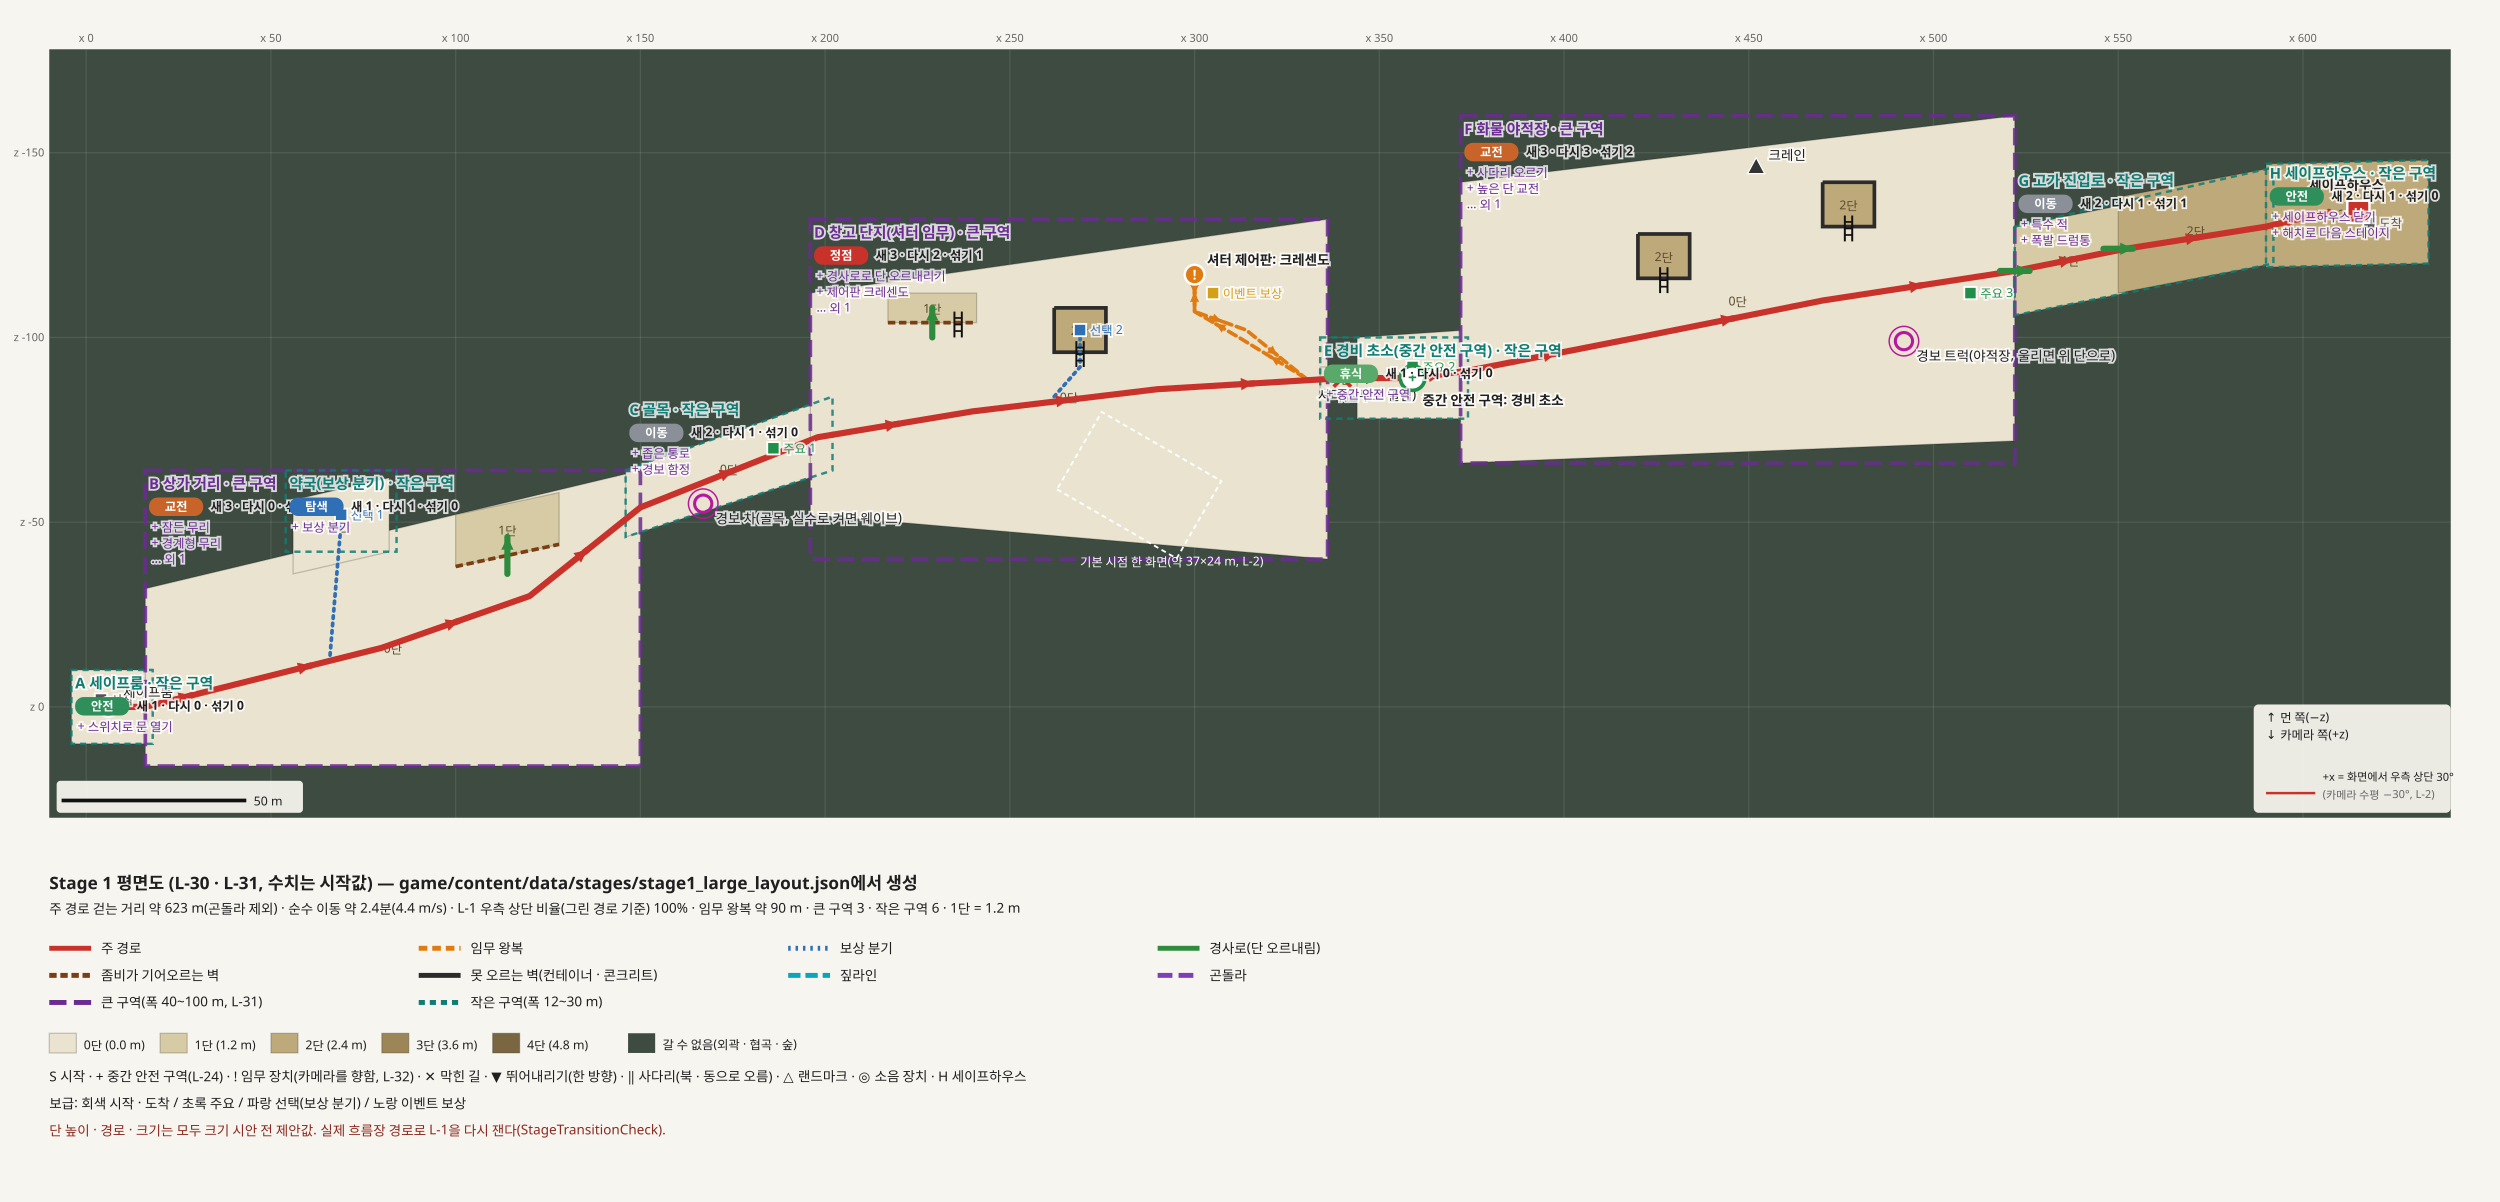
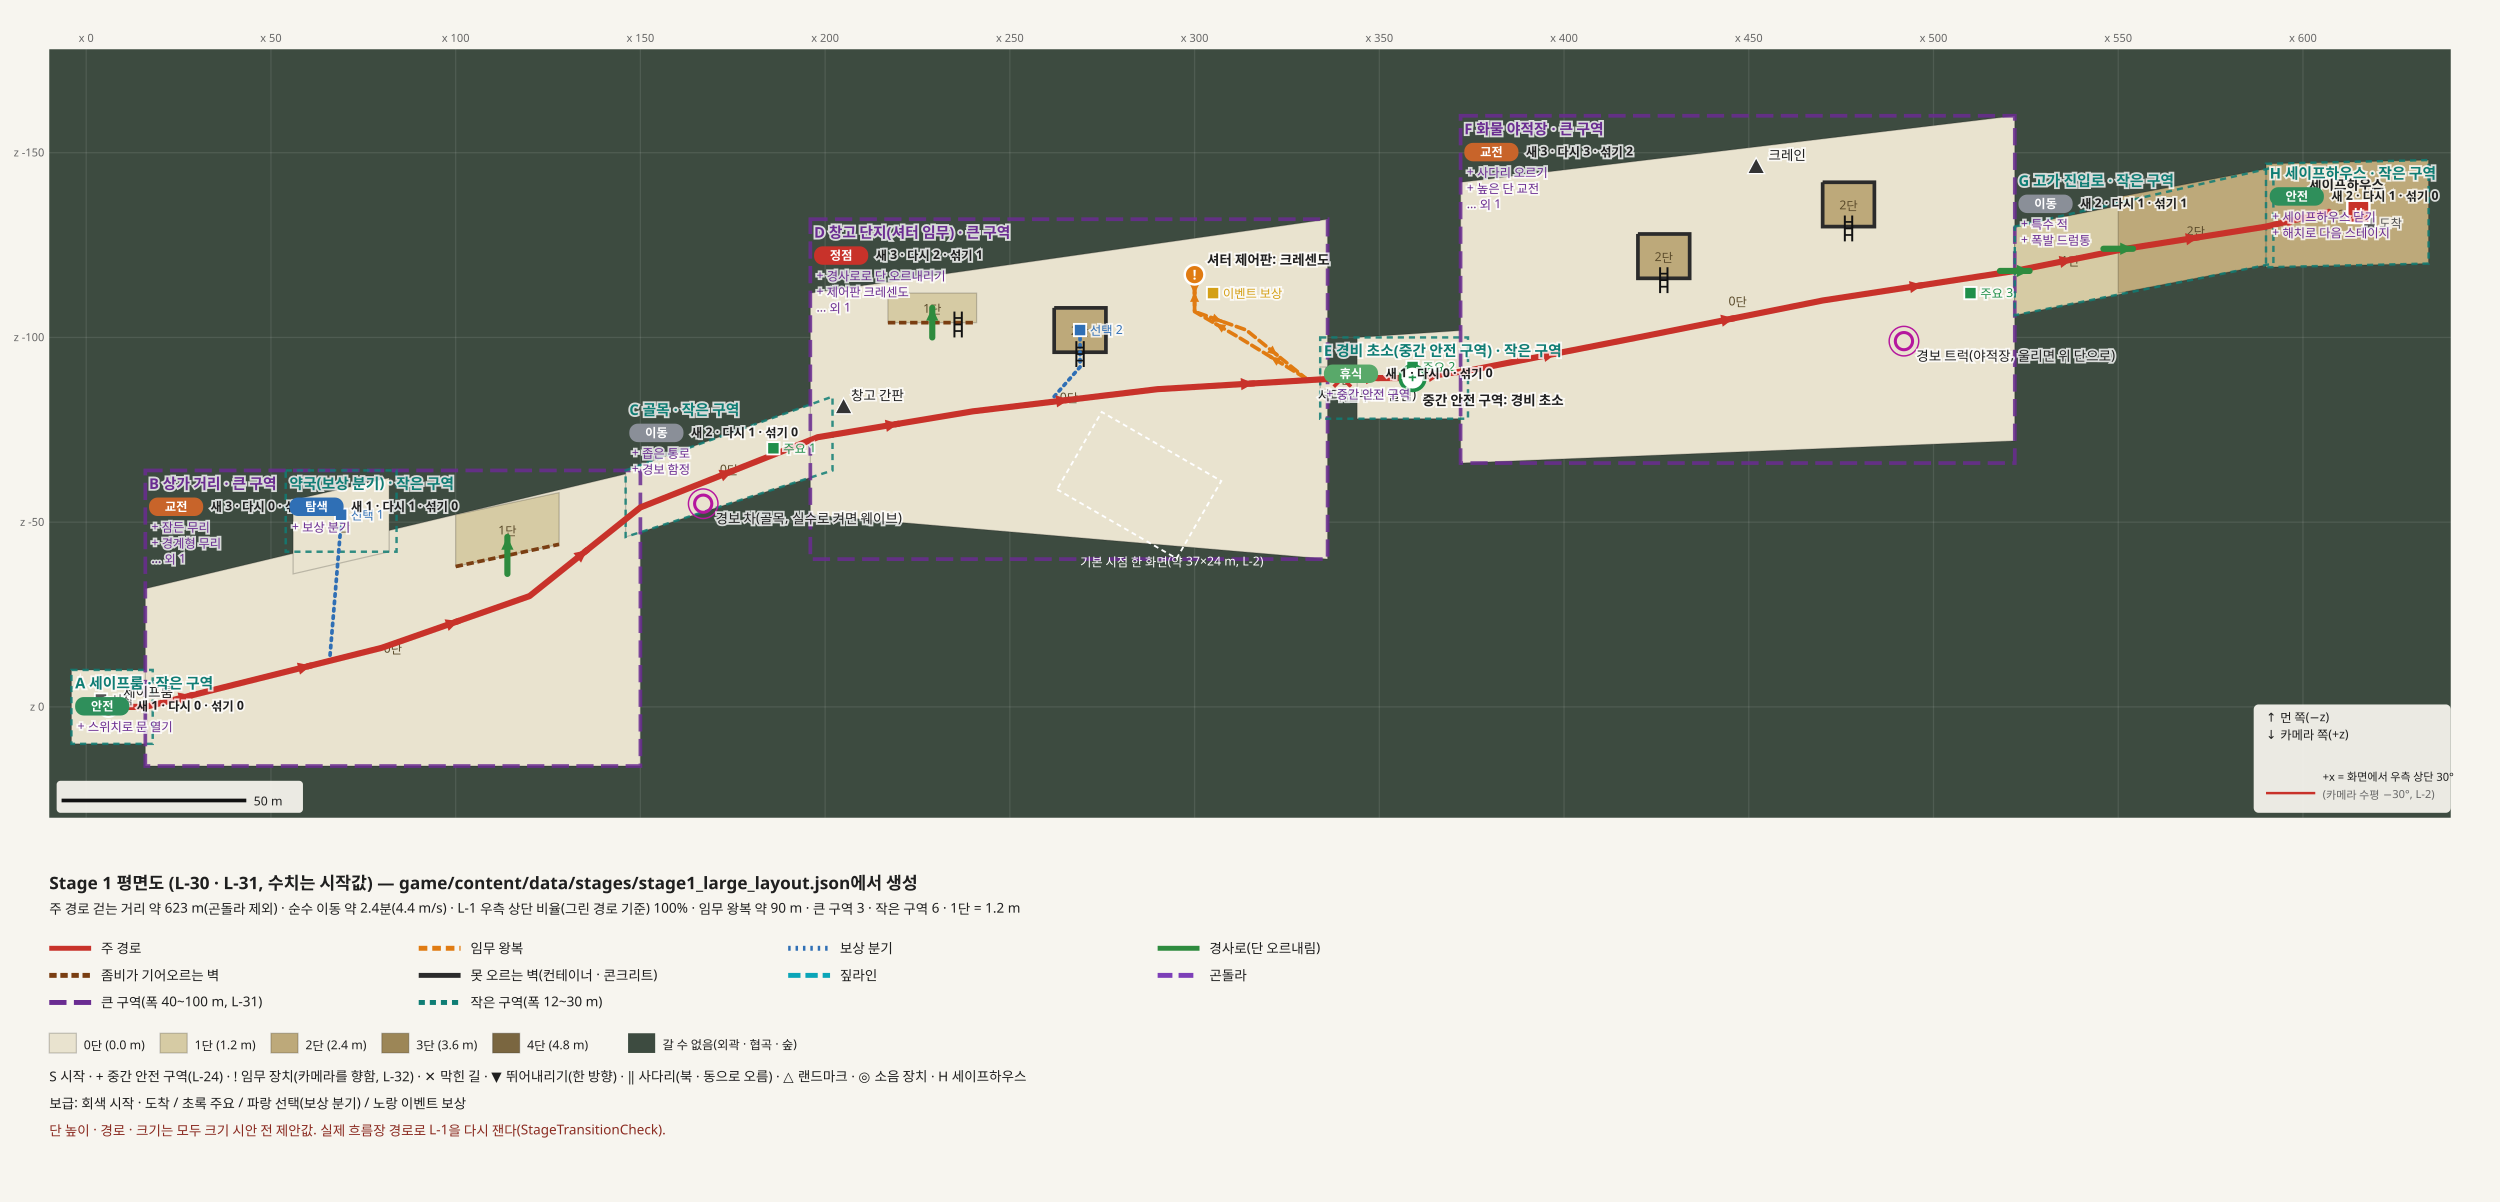
<svg xmlns="http://www.w3.org/2000/svg" width="2030" height="976" viewBox="0 0 2030 976" font-family="Noto Sans KR, Malgun Gothic, WenQuanYi Zen Hei, sans-serif">
  <rect width="100%" height="100%" fill="#f7f5ef" />
  <rect x="40" y="40" width="1950" height="624" fill="#3d4b40" />
  <line x1="70.0" y1="40.0" x2="70.0" y2="664.0" stroke="#ffffff18" stroke-width="1" />
  <text x="70.0" y="34.0" font-size="9" fill="#666" text-anchor="middle" font-weight="normal">x 0</text>
  <line x1="220.0" y1="40.0" x2="220.0" y2="664.0" stroke="#ffffff18" stroke-width="1" />
  <text x="220.0" y="34.0" font-size="9" fill="#666" text-anchor="middle" font-weight="normal">x 50</text>
  <line x1="370.0" y1="40.0" x2="370.0" y2="664.0" stroke="#ffffff18" stroke-width="1" />
  <text x="370.0" y="34.0" font-size="9" fill="#666" text-anchor="middle" font-weight="normal">x 100</text>
  <line x1="520.0" y1="40.0" x2="520.0" y2="664.0" stroke="#ffffff18" stroke-width="1" />
  <text x="520.0" y="34.0" font-size="9" fill="#666" text-anchor="middle" font-weight="normal">x 150</text>
  <line x1="670.0" y1="40.0" x2="670.0" y2="664.0" stroke="#ffffff18" stroke-width="1" />
  <text x="670.0" y="34.0" font-size="9" fill="#666" text-anchor="middle" font-weight="normal">x 200</text>
  <line x1="820.0" y1="40.0" x2="820.0" y2="664.0" stroke="#ffffff18" stroke-width="1" />
  <text x="820.0" y="34.0" font-size="9" fill="#666" text-anchor="middle" font-weight="normal">x 250</text>
  <line x1="970.0" y1="40.0" x2="970.0" y2="664.0" stroke="#ffffff18" stroke-width="1" />
  <text x="970.0" y="34.0" font-size="9" fill="#666" text-anchor="middle" font-weight="normal">x 300</text>
  <line x1="1120.0" y1="40.0" x2="1120.0" y2="664.0" stroke="#ffffff18" stroke-width="1" />
  <text x="1120.0" y="34.0" font-size="9" fill="#666" text-anchor="middle" font-weight="normal">x 350</text>
  <line x1="1270.0" y1="40.0" x2="1270.0" y2="664.0" stroke="#ffffff18" stroke-width="1" />
  <text x="1270.0" y="34.0" font-size="9" fill="#666" text-anchor="middle" font-weight="normal">x 400</text>
  <line x1="1420.0" y1="40.0" x2="1420.0" y2="664.0" stroke="#ffffff18" stroke-width="1" />
  <text x="1420.0" y="34.0" font-size="9" fill="#666" text-anchor="middle" font-weight="normal">x 450</text>
  <line x1="1570.0" y1="40.0" x2="1570.0" y2="664.0" stroke="#ffffff18" stroke-width="1" />
  <text x="1570.0" y="34.0" font-size="9" fill="#666" text-anchor="middle" font-weight="normal">x 500</text>
  <line x1="1720.0" y1="40.0" x2="1720.0" y2="664.0" stroke="#ffffff18" stroke-width="1" />
  <text x="1720.0" y="34.0" font-size="9" fill="#666" text-anchor="middle" font-weight="normal">x 550</text>
  <line x1="1870.0" y1="40.0" x2="1870.0" y2="664.0" stroke="#ffffff18" stroke-width="1" />
  <text x="1870.0" y="34.0" font-size="9" fill="#666" text-anchor="middle" font-weight="normal">x 600</text>
  <line x1="40.0" y1="124.0" x2="1990.0" y2="124.0" stroke="#ffffff18" stroke-width="1" />
  <text x="36.0" y="127.0" font-size="9" fill="#666" text-anchor="end" font-weight="normal">z -150</text>
  <line x1="40.0" y1="274.0" x2="1990.0" y2="274.0" stroke="#ffffff18" stroke-width="1" />
  <text x="36.0" y="277.0" font-size="9" fill="#666" text-anchor="end" font-weight="normal">z -100</text>
  <line x1="40.0" y1="424.0" x2="1990.0" y2="424.0" stroke="#ffffff18" stroke-width="1" />
  <text x="36.0" y="427.0" font-size="9" fill="#666" text-anchor="end" font-weight="normal">z -50</text>
  <line x1="40.0" y1="574.0" x2="1990.0" y2="574.0" stroke="#ffffff18" stroke-width="1" />
  <text x="36.0" y="577.0" font-size="9" fill="#666" text-anchor="end" font-weight="normal">z 0</text>
  <polygon points="58.0,544.0 124.0,544.0 124.0,604.0 58.0,604.0" fill="#e9e3cf" stroke="#00000033" stroke-width="1" />
  <polygon points="118.0,478.0 520.0,382.0 520.0,622.0 118.0,622.0" fill="#e9e3cf" stroke="#00000033" stroke-width="1" />
  <polygon points="238.0,466.0 316.0,448.0 316.0,388.0 238.0,406.0" fill="#e9e3cf" stroke="#00000033" stroke-width="1" />
  <polygon points="370.0,418.0 454.0,400.0 454.0,442.0 370.0,460.0" fill="#d6cba4" stroke="#00000033" stroke-width="1" />
  <polygon points="508.0,382.0 676.0,322.0 676.0,382.0 508.0,436.0" fill="#e9e3cf" stroke="#00000033" stroke-width="1" />
  <polygon points="658.0,238.0 1078.0,178.0 1078.0,454.0 658.0,418.0" fill="#e9e3cf" stroke="#00000033" stroke-width="1" />
  <polygon points="721.0,238.0 793.0,238.0 793.0,262.0 721.0,262.0" fill="#d6cba4" stroke="#00000033" stroke-width="1" />
  <polygon points="856.0,250.0 898.0,250.0 898.0,286.0 856.0,286.0" fill="#bda97a" stroke="#00000033" stroke-width="1" />
  <polygon points="1072.0,298.0 1108.0,298.0 1108.0,316.0 1072.0,316.0" fill="#e9e3cf" stroke="#00000033" stroke-width="1" />
  <polygon points="1102.0,274.0 1192.0,268.0 1192.0,340.0 1102.0,340.0" fill="#e9e3cf" stroke="#00000033" stroke-width="1" />
  <polygon points="1186.0,148.0 1636.0,94.0 1636.0,358.0 1186.0,376.0" fill="#e9e3cf" stroke="#00000033" stroke-width="1" />
  <polygon points="1330.0,190.0 1372.0,190.0 1372.0,226.0 1330.0,226.0" fill="#bda97a" stroke="#00000033" stroke-width="1" />
  <polygon points="1480.0,148.0 1522.0,148.0 1522.0,184.0 1480.0,184.0" fill="#bda97a" stroke="#00000033" stroke-width="1" />
  <polygon points="1636.0,184.0 1726.0,166.0 1726.0,238.0 1636.0,256.0" fill="#d6cba4" stroke="#00000033" stroke-width="1" />
  <polygon points="1720.0,160.0 1846.0,136.0 1846.0,214.0 1720.0,238.0" fill="#bda97a" stroke="#00000033" stroke-width="1" />
  <polygon points="1840.0,133.0 1972.0,130.0 1972.0,214.0 1840.0,217.0" fill="#bda97a" stroke="#00000033" stroke-width="1" />
  <polygon points="58.0,544.0 124.0,544.0 124.0,604.0 58.0,604.0" fill="none" stroke="#0f7d74" stroke-width="2" stroke-dasharray="5,4" opacity=".85" />
  <polygon points="118.0,382.0 520.0,382.0 520.0,622.0 118.0,622.0" fill="none" stroke="#6a2c91" stroke-width="3" stroke-dasharray="14,6" opacity=".85" />
  <polygon points="232.0,382.0 322.0,382.0 322.0,448.0 232.0,448.0" fill="none" stroke="#0f7d74" stroke-width="2" stroke-dasharray="5,4" opacity=".85" />
  <polygon points="508.0,382.0 676.0,322.0 676.0,382.0 508.0,436.0" fill="none" stroke="#0f7d74" stroke-width="2" stroke-dasharray="5,4" opacity=".85" />
  <polygon points="658.0,178.0 1078.0,178.0 1078.0,454.0 658.0,454.0" fill="none" stroke="#6a2c91" stroke-width="3" stroke-dasharray="14,6" opacity=".85" />
  <polygon points="1072.0,274.0 1192.0,274.0 1192.0,340.0 1072.0,340.0" fill="none" stroke="#0f7d74" stroke-width="2" stroke-dasharray="5,4" opacity=".85" />
  <polygon points="1186.0,94.0 1636.0,94.0 1636.0,376.0 1186.0,376.0" fill="none" stroke="#6a2c91" stroke-width="3" stroke-dasharray="14,6" opacity=".85" />
  <polygon points="1636.0,184.0 1846.0,136.0 1846.0,214.0 1636.0,256.0" fill="none" stroke="#0f7d74" stroke-width="2" stroke-dasharray="5,4" opacity=".85" />
  <polygon points="1840.0,133.0 1972.0,130.0 1972.0,214.0 1840.0,217.0" fill="none" stroke="#0f7d74" stroke-width="2" stroke-dasharray="5,4" opacity=".85" />
  <text x="91.0" y="578.0" font-size="10" fill="#5a4a2a" text-anchor="middle" font-weight="normal">0단</text>
  <text x="319.0" y="530.0" font-size="10" fill="#5a4a2a" text-anchor="middle" font-weight="normal">0단</text>
  <text x="277.0" y="431.0" font-size="10" fill="#5a4a2a" text-anchor="middle" font-weight="normal">0단</text>
  <text x="412.0" y="434.0" font-size="10" fill="#5a4a2a" text-anchor="middle" font-weight="normal">1단</text>
  <text x="592.0" y="384.5" font-size="10" fill="#5a4a2a" text-anchor="middle" font-weight="normal">0단</text>
  <text x="868.0" y="326.0" font-size="10" fill="#5a4a2a" text-anchor="middle" font-weight="normal">0단</text>
  <text x="757.0" y="254.0" font-size="10" fill="#5a4a2a" text-anchor="middle" font-weight="normal">1단</text>
  <text x="877.0" y="272.0" font-size="10" fill="#5a4a2a" text-anchor="middle" font-weight="normal">2단</text>
  <text x="1090.0" y="311.0" font-size="10" fill="#5a4a2a" text-anchor="middle" font-weight="normal">0단</text>
  <text x="1147.0" y="309.5" font-size="10" fill="#5a4a2a" text-anchor="middle" font-weight="normal">0단</text>
  <text x="1411.0" y="248.0" font-size="10" fill="#5a4a2a" text-anchor="middle" font-weight="normal">0단</text>
  <text x="1351.0" y="212.0" font-size="10" fill="#5a4a2a" text-anchor="middle" font-weight="normal">2단</text>
  <text x="1501.0" y="170.0" font-size="10" fill="#5a4a2a" text-anchor="middle" font-weight="normal">2단</text>
  <text x="1681.0" y="215.0" font-size="10" fill="#5a4a2a" text-anchor="middle" font-weight="normal">1단</text>
  <text x="1783.0" y="191.0" font-size="10" fill="#5a4a2a" text-anchor="middle" font-weight="normal">2단</text>
  <text x="1906.0" y="177.5" font-size="10" fill="#5a4a2a" text-anchor="middle" font-weight="normal">2단</text>
  <polyline points="856.0,250.0 898.0,250.0 898.0,286.0 856.0,286.0 856.0,250.0" fill="none" stroke="#2b2b2b" stroke-width="3" />
  <polyline points="1330.0,190.0 1372.0,190.0 1372.0,226.0 1330.0,226.0 1330.0,190.0" fill="none" stroke="#2b2b2b" stroke-width="3" />
  <polyline points="1480.0,148.0 1522.0,148.0 1522.0,184.0 1480.0,184.0 1480.0,148.0" fill="none" stroke="#2b2b2b" stroke-width="3" />
  <polyline points="721.0,262.0 793.0,262.0" fill="none" stroke="#7a3e12" stroke-width="3" stroke-dasharray="6,3" />
  <polyline points="370.0,460.0 454.0,442.0" fill="none" stroke="#7a3e12" stroke-width="3" stroke-dasharray="6,3" />
  <polygon points="858.3,397.4 955.4,453.5 991.7,390.6 894.6,334.5" fill="none" stroke="#ffffff" stroke-width="1.5" stroke-dasharray="4,3" />
  <text x="877.0" y="460.0" font-size="10" fill="#ffffff" text-anchor="start" font-weight="normal">기본 시점 한 화면(약 37×24 m, L-2)</text>
  <polyline points="268.0,532.0 277.0,424.0" fill="none" stroke="#2f6fb5" stroke-width="3" stroke-dasharray="2,4" stroke-linejoin="round" stroke-linecap="round" />
  <polyline points="856.0,322.0 877.0,298.0 877.0,268.0" fill="none" stroke="#2f6fb5" stroke-width="3" stroke-dasharray="2,4" stroke-linejoin="round" stroke-linecap="round" />
  <polyline points="1060.0,307.0 1006.0,274.0 970.0,253.0 970.0,223.0" fill="none" stroke="#e07b12" stroke-width="3" stroke-dasharray="7,4" stroke-linejoin="round" stroke-linecap="round" />
  <line x1="1033.0" y1="290.5" x2="1031.9" y2="289.8" stroke="#e07b12" stroke-width="3" stroke-linecap="round" />
  <polygon points="1031.9,289.8 1040.4,290.7 1036.5,297.0" fill="#e07b12" />
  <line x1="988.0" y1="263.5" x2="987.3" y2="263.1" stroke="#e07b12" stroke-width="3" stroke-linecap="round" />
  <polygon points="987.3,263.1 995.8,263.7 992.0,270.1" fill="#e07b12" />
  <line x1="970.0" y1="238.0" x2="970.0" y2="237.4" stroke="#e07b12" stroke-width="3" stroke-linecap="round" />
  <polygon points="970.0,237.4 973.7,245.1 966.3,245.1" fill="#e07b12" />
  <polyline points="970.0,223.0 970.0,253.0 1012.0,268.0 1060.0,307.0" fill="none" stroke="#e07b12" stroke-width="3" stroke-dasharray="7,4" stroke-linejoin="round" stroke-linecap="round" />
  <line x1="970.0" y1="238.0" x2="970.0" y2="238.6" stroke="#e07b12" stroke-width="3" stroke-linecap="round" />
  <polygon points="970.0,238.6 966.3,230.9 973.7,230.9" fill="#e07b12" />
  <line x1="991.0" y1="260.5" x2="991.8" y2="260.8" stroke="#e07b12" stroke-width="3" stroke-linecap="round" />
  <polygon points="991.8,260.8 983.4,261.7 985.9,254.7" fill="#e07b12" />
  <line x1="1036.0" y1="287.5" x2="1037.0" y2="288.3" stroke="#e07b12" stroke-width="3" stroke-linecap="round" />
  <polygon points="1037.0,288.3 1028.7,286.3 1033.4,280.6" fill="#e07b12" />
  <polyline points="88.0,574.0 118.0,574.0 190.0,556.0 310.0,526.0 430.0,484.0 520.0,412.0 664.0,355.0 790.0,334.0 940.0,316.0 1090.0,307.0 1147.0,307.0 1192.0,301.0 1330.0,274.0 1480.0,244.0 1636.0,220.0 1726.0,202.0 1840.0,184.0 1891.0,172.0" fill="none" stroke="#c8322a" stroke-width="5" stroke-linejoin="round" stroke-linecap="round" />
  <line x1="103.0" y1="574.0" x2="103.6" y2="574.0" stroke="#c8322a" stroke-width="5" stroke-linecap="round" />
  <polygon points="103.6,574.0 93.2,579.0 93.2,569.0" fill="#c8322a" />
  <line x1="154.0" y1="565.0" x2="155.4" y2="564.6" stroke="#c8322a" stroke-width="5" stroke-linecap="round" />
  <polygon points="155.4,564.6 146.6,572.0 144.2,562.3" fill="#c8322a" />
  <line x1="250.0" y1="541.0" x2="252.4" y2="540.4" stroke="#c8322a" stroke-width="5" stroke-linecap="round" />
  <polygon points="252.4,540.4 243.6,547.8 241.1,538.1" fill="#c8322a" />
  <line x1="370.0" y1="505.0" x2="372.4" y2="504.2" stroke="#c8322a" stroke-width="5" stroke-linecap="round" />
  <polygon points="372.4,504.2 364.3,512.3 361.0,502.9" fill="#c8322a" />
  <line x1="475.0" y1="448.0" x2="476.8" y2="446.6" stroke="#c8322a" stroke-width="5" stroke-linecap="round" />
  <polygon points="476.8,446.6 471.8,456.9 465.6,449.1" fill="#c8322a" />
  <line x1="592.0" y1="383.5" x2="594.9" y2="382.4" stroke="#c8322a" stroke-width="5" stroke-linecap="round" />
  <polygon points="594.9,382.4 587.1,390.8 583.4,381.5" fill="#c8322a" />
  <line x1="727.0" y1="344.5" x2="729.5" y2="344.1" stroke="#c8322a" stroke-width="5" stroke-linecap="round" />
  <polygon points="729.5,344.1 720.1,350.7 718.5,340.8" fill="#c8322a" />
  <line x1="865.0" y1="325.0" x2="868.0" y2="324.6" stroke="#c8322a" stroke-width="5" stroke-linecap="round" />
  <polygon points="868.0,324.6 858.3,330.8 857.1,320.9" fill="#c8322a" />
  <line x1="1015.0" y1="311.5" x2="1018.0" y2="311.3" stroke="#c8322a" stroke-width="5" stroke-linecap="round" />
  <polygon points="1018.0,311.3 1008.0,316.9 1007.4,306.9" fill="#c8322a" />
  <line x1="1118.5" y1="307.0" x2="1119.6" y2="307.0" stroke="#c8322a" stroke-width="5" stroke-linecap="round" />
  <polygon points="1119.6,307.0 1109.3,312.0 1109.3,302.0" fill="#c8322a" />
  <line x1="1169.5" y1="304.0" x2="1170.4" y2="303.9" stroke="#c8322a" stroke-width="5" stroke-linecap="round" />
  <polygon points="1170.4,303.9 1160.8,310.2 1159.5,300.3" fill="#c8322a" />
  <line x1="1261.0" y1="287.5" x2="1263.8" y2="287.0" stroke="#c8322a" stroke-width="5" stroke-linecap="round" />
  <polygon points="1263.8,287.0 1254.6,293.9 1252.6,284.0" fill="#c8322a" />
  <line x1="1405.0" y1="259.0" x2="1408.0" y2="258.4" stroke="#c8322a" stroke-width="5" stroke-linecap="round" />
  <polygon points="1408.0,258.4 1398.8,265.3 1396.9,255.5" fill="#c8322a" />
  <line x1="1558.0" y1="232.0" x2="1561.1" y2="231.5" stroke="#c8322a" stroke-width="5" stroke-linecap="round" />
  <polygon points="1561.1,231.5 1551.6,238.0 1550.1,228.2" fill="#c8322a" />
  <line x1="1681.0" y1="211.0" x2="1682.8" y2="210.6" stroke="#c8322a" stroke-width="5" stroke-linecap="round" />
  <polygon points="1682.8,210.6 1673.6,217.6 1671.7,207.8" fill="#c8322a" />
  <line x1="1783.0" y1="193.0" x2="1785.3" y2="192.6" stroke="#c8322a" stroke-width="5" stroke-linecap="round" />
  <polygon points="1785.3,192.6 1775.8,199.2 1774.3,189.3" fill="#c8322a" />
  <line x1="1865.5" y1="178.0" x2="1866.5" y2="177.8" stroke="#c8322a" stroke-width="5" stroke-linecap="round" />
  <polygon points="1866.5,177.8 1857.6,185.0 1855.3,175.3" fill="#c8322a" />
  <line x1="412.0" y1="466.0" x2="412.0" y2="436.0" stroke="#2e8b3e" stroke-width="5" stroke-linecap="round" />
  <polygon points="412.0,436.0 417.0,446.4 407.0,446.4" fill="#2e8b3e" />
  <line x1="757.0" y1="274.0" x2="757.0" y2="250.0" stroke="#2e8b3e" stroke-width="5" stroke-linecap="round" />
  <polygon points="757.0,250.0 762.0,260.4 752.0,260.4" fill="#2e8b3e" />
  <line x1="880.0" y1="298.0" x2="880.0" y2="277.0" stroke="#111" stroke-width="1.6" />
  <line x1="874.0" y1="298.0" x2="874.0" y2="277.0" stroke="#111" stroke-width="1.6" />
  <line x1="880.0" y1="292.8" x2="874.0" y2="292.8" stroke="#111" stroke-width="1.4" />
  <line x1="880.0" y1="287.5" x2="874.0" y2="287.5" stroke="#111" stroke-width="1.4" />
  <line x1="880.0" y1="282.2" x2="874.0" y2="282.2" stroke="#111" stroke-width="1.4" />
  <line x1="1354.0" y1="238.0" x2="1354.0" y2="217.0" stroke="#111" stroke-width="1.6" />
  <line x1="1348.0" y1="238.0" x2="1348.0" y2="217.0" stroke="#111" stroke-width="1.6" />
  <line x1="1354.0" y1="232.8" x2="1348.0" y2="232.8" stroke="#111" stroke-width="1.4" />
  <line x1="1354.0" y1="227.5" x2="1348.0" y2="227.5" stroke="#111" stroke-width="1.4" />
  <line x1="1354.0" y1="222.2" x2="1348.0" y2="222.2" stroke="#111" stroke-width="1.4" />
  <line x1="1504.0" y1="196.0" x2="1504.0" y2="175.0" stroke="#111" stroke-width="1.6" />
  <line x1="1498.0" y1="196.0" x2="1498.0" y2="175.0" stroke="#111" stroke-width="1.6" />
  <line x1="1504.0" y1="190.8" x2="1498.0" y2="190.8" stroke="#111" stroke-width="1.4" />
  <line x1="1504.0" y1="185.5" x2="1498.0" y2="185.5" stroke="#111" stroke-width="1.4" />
  <line x1="1504.0" y1="180.2" x2="1498.0" y2="180.2" stroke="#111" stroke-width="1.4" />
  <line x1="781.0" y1="274.0" x2="781.0" y2="253.0" stroke="#111" stroke-width="1.6" />
  <line x1="775.0" y1="274.0" x2="775.0" y2="253.0" stroke="#111" stroke-width="1.6" />
  <line x1="781.0" y1="268.8" x2="775.0" y2="268.8" stroke="#111" stroke-width="1.4" />
  <line x1="781.0" y1="263.5" x2="775.0" y2="263.5" stroke="#111" stroke-width="1.4" />
  <line x1="781.0" y1="258.2" x2="775.0" y2="258.2" stroke="#111" stroke-width="1.4" />
  <line x1="1624.0" y1="220.0" x2="1648.0" y2="220.0" stroke="#2e8b3e" stroke-width="5" stroke-linecap="round" />
  <polygon points="1648.0,220.0 1637.6,225.0 1637.6,215.0" fill="#2e8b3e" />
  <line x1="1708.0" y1="202.0" x2="1732.0" y2="202.0" stroke="#2e8b3e" stroke-width="5" stroke-linecap="round" />
  <polygon points="1732.0,202.0 1721.6,207.0 1721.6,197.0" fill="#2e8b3e" />
  <rect x="77.0" y="563.0" width="10" height="10" fill="#555555" stroke="#fff" stroke-width="1.5" />
  <text x="90.0" y="572.0" font-size="10" fill="#555555" text-anchor="start" font-weight="normal" stroke="#ffffffcc" stroke-width="3" paint-order="stroke">시작</text>
  <rect x="272.0" y="413.0" width="10" height="10" fill="#2f6fb5" stroke="#fff" stroke-width="1.5" />
  <text x="285.0" y="422.0" font-size="10" fill="#2f6fb5" text-anchor="start" font-weight="normal" stroke="#ffffffcc" stroke-width="3" paint-order="stroke">선택 1</text>
  <rect x="623.0" y="359.0" width="10" height="10" fill="#1f8f4a" stroke="#fff" stroke-width="1.5" />
  <text x="636.0" y="368.0" font-size="10" fill="#1f8f4a" text-anchor="start" font-weight="normal" stroke="#ffffffcc" stroke-width="3" paint-order="stroke">주요 1</text>
  <rect x="872.0" y="263.0" width="10" height="10" fill="#2f6fb5" stroke="#fff" stroke-width="1.5" />
  <text x="885.0" y="272.0" font-size="10" fill="#2f6fb5" text-anchor="start" font-weight="normal" stroke="#ffffffcc" stroke-width="3" paint-order="stroke">선택 2</text>
  <rect x="980.0" y="233.0" width="10" height="10" fill="#d4a017" stroke="#fff" stroke-width="1.5" />
  <text x="993.0" y="242.0" font-size="10" fill="#d4a017" text-anchor="start" font-weight="normal" stroke="#ffffffcc" stroke-width="3" paint-order="stroke">이벤트 보상</text>
  <rect x="1142.0" y="293.0" width="10" height="10" fill="#1f8f4a" stroke="#fff" stroke-width="1.5" />
  <text x="1155.0" y="302.0" font-size="10" fill="#1f8f4a" text-anchor="start" font-weight="normal" stroke="#ffffffcc" stroke-width="3" paint-order="stroke">주요 2</text>
  <rect x="1595.0" y="233.0" width="10" height="10" fill="#1f8f4a" stroke="#fff" stroke-width="1.5" />
  <text x="1608.0" y="242.0" font-size="10" fill="#1f8f4a" text-anchor="start" font-weight="normal" stroke="#ffffffcc" stroke-width="3" paint-order="stroke">주요 3</text>
  <rect x="1919.0" y="176.0" width="10" height="10" fill="#555555" stroke="#fff" stroke-width="1.5" />
  <text x="1932.0" y="185.0" font-size="10" fill="#555555" text-anchor="start" font-weight="normal" stroke="#ffffffcc" stroke-width="3" paint-order="stroke">도착</text>
  <circle cx="88.0" cy="574.0" r="8" fill="#c8322a" stroke="#fff" stroke-width="2" />
  <text x="88.0" y="578.0" font-size="10" fill="#fff" text-anchor="middle" font-weight="bold">S</text>
  <text x="100.0" y="566.0" font-size="11" fill="#1f1f1f" text-anchor="start" font-weight="normal" stroke="#ffffffcc" stroke-width="3" paint-order="stroke">세이프룸</text>
  <text x="100.0" y="566.0" font-size="11" fill="#1f1f1f" text-anchor="start" font-weight="normal" stroke="#ffffffcc" stroke-width="3" paint-order="stroke" />
  <circle cx="571.0" cy="409.0" r="7" fill="none" stroke="#b5179e" stroke-width="2.5" />
  <circle cx="571.0" cy="409.0" r="12" fill="none" stroke="#b5179e" stroke-width="1.2" />
  <text x="581.0" y="425.0" font-size="11" fill="#1f1f1f" text-anchor="start" font-weight="normal" stroke="#ffffffcc" stroke-width="3" paint-order="stroke">경보 차(골목, 실수로 켜면 웨이브)</text>
  <line x1="1083.0" y1="300.0" x2="1097.0" y2="314.0" stroke="#c8322a" stroke-width="3" />
  <line x1="1083.0" y1="314.0" x2="1097.0" y2="300.0" stroke="#c8322a" stroke-width="3" />
  <text x="1070.0" y="325.0" font-size="11" fill="#1f1f1f" text-anchor="start" font-weight="normal" stroke="#ffffffcc" stroke-width="3" paint-order="stroke">셔터(임무로 열림)</text>
  <circle cx="970.0" cy="223.0" r="8" fill="#e07b12" stroke="#fff" stroke-width="2" />
  <text x="970.0" y="227.0" font-size="11" fill="#fff" text-anchor="middle" font-weight="bold">!</text>
  <text x="980.0" y="215.0" font-size="11" fill="#1f1f1f" text-anchor="start" font-weight="bold" stroke="#ffffffcc" stroke-width="3" paint-order="stroke">셔터 제어판: 크레센도</text>
  <circle cx="1147.0" cy="307.0" r="10" fill="#ffffff" stroke="#1f8f4a" stroke-width="3" />
  <text x="1147.0" y="311.0" font-size="13" fill="#1f8f4a" text-anchor="middle" font-weight="bold">+</text>
  <text x="1155.0" y="329.0" font-size="11" fill="#1f1f1f" text-anchor="start" font-weight="bold" stroke="#ffffffcc" stroke-width="3" paint-order="stroke">중간 안전 구역: 경비 초소</text>
+   <polygon points="685.0,323.0 692.0,336.0 678.0,336.0" fill="#333" stroke="#fff" stroke-width="1" />
+   <text x="691.0" y="325.0" font-size="11" fill="#1f1f1f" text-anchor="start" font-weight="normal" stroke="#ffffffcc" stroke-width="3" paint-order="stroke">창고 간판</text>
  <polygon points="1426.0,128.0 1433.0,141.0 1419.0,141.0" fill="#333" stroke="#fff" stroke-width="1" />
  <text x="1436.0" y="130.0" font-size="11" fill="#1f1f1f" text-anchor="start" font-weight="normal" stroke="#ffffffcc" stroke-width="3" paint-order="stroke">크레인</text>
  <rect x="1906.0" y="163.0" width="18" height="18" fill="#c8322a" stroke="#fff" stroke-width="2" />
  <text x="1915.0" y="176.0" font-size="10" fill="#fff" text-anchor="middle" font-weight="bold">H</text>
  <text x="1875.0" y="154.0" font-size="11" fill="#1f1f1f" text-anchor="start" font-weight="bold" stroke="#ffffffcc" stroke-width="3" paint-order="stroke">세이프하우스</text>
  <circle cx="1546.0" cy="277.0" r="7" fill="none" stroke="#b5179e" stroke-width="2.5" />
  <circle cx="1546.0" cy="277.0" r="12" fill="none" stroke="#b5179e" stroke-width="1.2" />
  <text x="1556.0" y="293.0" font-size="11" fill="#1f1f1f" text-anchor="start" font-weight="normal" stroke="#ffffffcc" stroke-width="3" paint-order="stroke">경보 트럭(야적장, 울리면 위 단으로)</text>
  <text x="61.0" y="559.0" font-size="12" fill="#0f7d74" text-anchor="start" font-weight="bold" stroke="#ffffffcc" stroke-width="3" paint-order="stroke">A 세이프룸 · 작은 구역</text>
  <rect x="61.0" y="566.0" width="44" height="15" rx="7" fill="#2f8f5b" />
  <text x="83.0" y="577.0" font-size="10" fill="#fff" text-anchor="middle" font-weight="bold">안전</text>
  <text x="111.0" y="577.0" font-size="10" fill="#1f1f1f" text-anchor="start" font-weight="bold" stroke="#ffffffcc" stroke-width="3" paint-order="stroke">새 1 · 다시 0 · 섞기 0</text>
  <text x="63.0" y="593.0" font-size="10" fill="#6a2c91" text-anchor="start" font-weight="normal" stroke="#ffffffcc" stroke-width="3" paint-order="stroke">+ 스위치로 문 열기</text>
  <text x="121.0" y="397.0" font-size="12" fill="#6a2c91" text-anchor="start" font-weight="bold" stroke="#ffffffcc" stroke-width="3" paint-order="stroke">B 상가 거리 · 큰 구역</text>
  <rect x="121.0" y="404.0" width="44" height="15" rx="7" fill="#c8642a" />
  <text x="143.0" y="415.0" font-size="10" fill="#fff" text-anchor="middle" font-weight="bold">교전</text>
  <text x="171.0" y="415.0" font-size="10" fill="#1f1f1f" text-anchor="start" font-weight="bold" stroke="#ffffffcc" stroke-width="3" paint-order="stroke">새 3 · 다시 0 · 섞기 0</text>
  <text x="123.0" y="431.0" font-size="10" fill="#6a2c91" text-anchor="start" font-weight="normal" stroke="#ffffffcc" stroke-width="3" paint-order="stroke">+ 잠든 무리</text>
  <text x="123.0" y="444.0" font-size="10" fill="#6a2c91" text-anchor="start" font-weight="normal" stroke="#ffffffcc" stroke-width="3" paint-order="stroke">+ 경계형 무리</text>
  <text x="123.0" y="457.0" font-size="10" fill="#6a2c91" text-anchor="start" font-weight="normal" stroke="#ffffffcc" stroke-width="3" paint-order="stroke">… 외 1</text>
  <text x="235.0" y="397.0" font-size="12" fill="#0f7d74" text-anchor="start" font-weight="bold" stroke="#ffffffcc" stroke-width="3" paint-order="stroke">약국(보상 분기) · 작은 구역</text>
  <rect x="235.0" y="404.0" width="44" height="15" rx="7" fill="#2f6fb5" />
  <text x="257.0" y="415.0" font-size="10" fill="#fff" text-anchor="middle" font-weight="bold">탐색</text>
  <text x="285.0" y="415.0" font-size="10" fill="#1f1f1f" text-anchor="start" font-weight="bold" stroke="#ffffffcc" stroke-width="3" paint-order="stroke">새 1 · 다시 1 · 섞기 0</text>
  <text x="237.0" y="431.0" font-size="10" fill="#6a2c91" text-anchor="start" font-weight="normal" stroke="#ffffffcc" stroke-width="3" paint-order="stroke">+ 보상 분기</text>
  <text x="511.0" y="337.0" font-size="12" fill="#0f7d74" text-anchor="start" font-weight="bold" stroke="#ffffffcc" stroke-width="3" paint-order="stroke">C 골목 · 작은 구역</text>
  <rect x="511.0" y="344.0" width="44" height="15" rx="7" fill="#8a8f98" />
  <text x="533.0" y="355.0" font-size="10" fill="#fff" text-anchor="middle" font-weight="bold">이동</text>
  <text x="561.0" y="355.0" font-size="10" fill="#1f1f1f" text-anchor="start" font-weight="bold" stroke="#ffffffcc" stroke-width="3" paint-order="stroke">새 2 · 다시 1 · 섞기 0</text>
  <text x="513.0" y="371.0" font-size="10" fill="#6a2c91" text-anchor="start" font-weight="normal" stroke="#ffffffcc" stroke-width="3" paint-order="stroke">+ 좁은 통로</text>
  <text x="513.0" y="384.0" font-size="10" fill="#6a2c91" text-anchor="start" font-weight="normal" stroke="#ffffffcc" stroke-width="3" paint-order="stroke">+ 경보 함정</text>
  <text x="661.0" y="193.0" font-size="12" fill="#6a2c91" text-anchor="start" font-weight="bold" stroke="#ffffffcc" stroke-width="3" paint-order="stroke">D 창고 단지(셔터 임무) · 큰 구역</text>
  <rect x="661.0" y="200.0" width="44" height="15" rx="7" fill="#c8322a" />
  <text x="683.0" y="211.0" font-size="10" fill="#fff" text-anchor="middle" font-weight="bold">정점</text>
  <text x="711.0" y="211.0" font-size="10" fill="#1f1f1f" text-anchor="start" font-weight="bold" stroke="#ffffffcc" stroke-width="3" paint-order="stroke">새 3 · 다시 2 · 섞기 1</text>
  <text x="663.0" y="227.0" font-size="10" fill="#6a2c91" text-anchor="start" font-weight="normal" stroke="#ffffffcc" stroke-width="3" paint-order="stroke">+ 경사로로 단 오르내리기</text>
  <text x="663.0" y="240.0" font-size="10" fill="#6a2c91" text-anchor="start" font-weight="normal" stroke="#ffffffcc" stroke-width="3" paint-order="stroke">+ 제어판 크레센도</text>
  <text x="663.0" y="253.0" font-size="10" fill="#6a2c91" text-anchor="start" font-weight="normal" stroke="#ffffffcc" stroke-width="3" paint-order="stroke">… 외 1</text>
  <text x="1075.0" y="289.0" font-size="12" fill="#0f7d74" text-anchor="start" font-weight="bold" stroke="#ffffffcc" stroke-width="3" paint-order="stroke">E 경비 초소(중간 안전 구역) · 작은 구역</text>
  <rect x="1075.0" y="296.0" width="44" height="15" rx="7" fill="#59a96a" />
  <text x="1097.0" y="307.0" font-size="10" fill="#fff" text-anchor="middle" font-weight="bold">휴식</text>
  <text x="1125.0" y="307.0" font-size="10" fill="#1f1f1f" text-anchor="start" font-weight="bold" stroke="#ffffffcc" stroke-width="3" paint-order="stroke">새 1 · 다시 0 · 섞기 0</text>
  <text x="1077.0" y="323.0" font-size="10" fill="#6a2c91" text-anchor="start" font-weight="normal" stroke="#ffffffcc" stroke-width="3" paint-order="stroke">+ 중간 안전 구역</text>
  <text x="1189.0" y="109.0" font-size="12" fill="#6a2c91" text-anchor="start" font-weight="bold" stroke="#ffffffcc" stroke-width="3" paint-order="stroke">F 화물 야적장 · 큰 구역</text>
  <rect x="1189.0" y="116.0" width="44" height="15" rx="7" fill="#c8642a" />
  <text x="1211.0" y="127.0" font-size="10" fill="#fff" text-anchor="middle" font-weight="bold">교전</text>
  <text x="1239.0" y="127.0" font-size="10" fill="#1f1f1f" text-anchor="start" font-weight="bold" stroke="#ffffffcc" stroke-width="3" paint-order="stroke">새 3 · 다시 3 · 섞기 2</text>
  <text x="1191.0" y="143.0" font-size="10" fill="#6a2c91" text-anchor="start" font-weight="normal" stroke="#ffffffcc" stroke-width="3" paint-order="stroke">+ 사다리 오르기</text>
  <text x="1191.0" y="156.0" font-size="10" fill="#6a2c91" text-anchor="start" font-weight="normal" stroke="#ffffffcc" stroke-width="3" paint-order="stroke">+ 높은 단 교전</text>
  <text x="1191.0" y="169.0" font-size="10" fill="#6a2c91" text-anchor="start" font-weight="normal" stroke="#ffffffcc" stroke-width="3" paint-order="stroke">… 외 1</text>
  <text x="1639.0" y="151.0" font-size="12" fill="#0f7d74" text-anchor="start" font-weight="bold" stroke="#ffffffcc" stroke-width="3" paint-order="stroke">G 고가 진입로 · 작은 구역</text>
  <rect x="1639.0" y="158.0" width="44" height="15" rx="7" fill="#8a8f98" />
  <text x="1661.0" y="169.0" font-size="10" fill="#fff" text-anchor="middle" font-weight="bold">이동</text>
  <text x="1689.0" y="169.0" font-size="10" fill="#1f1f1f" text-anchor="start" font-weight="bold" stroke="#ffffffcc" stroke-width="3" paint-order="stroke">새 2 · 다시 1 · 섞기 1</text>
  <text x="1641.0" y="185.0" font-size="10" fill="#6a2c91" text-anchor="start" font-weight="normal" stroke="#ffffffcc" stroke-width="3" paint-order="stroke">+ 특수 적</text>
  <text x="1641.0" y="198.0" font-size="10" fill="#6a2c91" text-anchor="start" font-weight="normal" stroke="#ffffffcc" stroke-width="3" paint-order="stroke">+ 폭발 드럼통</text>
  <text x="1843.0" y="145.0" font-size="12" fill="#0f7d74" text-anchor="start" font-weight="bold" stroke="#ffffffcc" stroke-width="3" paint-order="stroke">H 세이프하우스 · 작은 구역</text>
  <rect x="1843.0" y="152.0" width="44" height="15" rx="7" fill="#2f8f5b" />
  <text x="1865.0" y="163.0" font-size="10" fill="#fff" text-anchor="middle" font-weight="bold">안전</text>
  <text x="1893.0" y="163.0" font-size="10" fill="#1f1f1f" text-anchor="start" font-weight="bold" stroke="#ffffffcc" stroke-width="3" paint-order="stroke">새 2 · 다시 1 · 섞기 0</text>
  <text x="1845.0" y="179.0" font-size="10" fill="#6a2c91" text-anchor="start" font-weight="normal" stroke="#ffffffcc" stroke-width="3" paint-order="stroke">+ 세이프하우스 닫기</text>
  <text x="1845.0" y="192.0" font-size="10" fill="#6a2c91" text-anchor="start" font-weight="normal" stroke="#ffffffcc" stroke-width="3" paint-order="stroke">+ 해치로 다음 스테이지</text>
  <rect x="1830.0" y="572.0" width="160" height="88" fill="#f7f5efee" rx="4" />
  <text x="1840.0" y="586.0" font-size="10" fill="#1f1f1f" text-anchor="start" font-weight="normal">↑ 먼 쪽(−z)</text>
  <text x="1840.0" y="600.0" font-size="10" fill="#1f1f1f" text-anchor="start" font-weight="normal">↓ 카메라 쪽(+z)</text>
  <line x1="1840.0" y1="644.0" x2="1880.0" y2="644.0" stroke="#c8322a" stroke-width="2" />
  <text x="1886.0" y="634.0" font-size="9" fill="#1f1f1f" text-anchor="start" font-weight="normal">+x = 화면에서 우측 상단 30°</text>
  <text x="1886.0" y="648.0" font-size="9" fill="#666" text-anchor="start" font-weight="normal">(카메라 수평 −30°, L-2)</text>
  <rect x="46" y="634.0" width="200" height="26" fill="#f7f5efee" rx="3" />
  <line x1="50" y1="650.0" x2="200" y2="650.0" stroke="#111" stroke-width="3" />
  <text x="206.0" y="654.0" font-size="10" fill="#1f1f1f" text-anchor="start" font-weight="normal">50 m</text>
  <text x="40.0" y="722.0" font-size="14" fill="#1f1f1f" text-anchor="start" font-weight="bold">Stage 1 평면도 (L-30 · L-31, 수치는 시작값) — game/content/data/stages/stage1_large_layout.json에서 생성</text>
  <text x="40.0" y="742.0" font-size="11" fill="#1f1f1f" text-anchor="start" font-weight="normal">주 경로 걷는 거리 약 623 m(곤돌라 제외) · 순수 이동 약 2.4분(4.4 m/s) · L-1 우측 상단 비율(그린 경로 기준) 100% · 임무 왕복 약 90 m · 큰 구역 3 · 작은 구역 6 · 1단 = 1.2 m</text>
  <line x1="40" y1="770.0" x2="74" y2="770.0" stroke="#c8322a" stroke-width="4" />
  <text x="82.0" y="774.0" font-size="11" fill="#1f1f1f" text-anchor="start" font-weight="normal">주 경로</text>
  <line x1="340" y1="770.0" x2="374" y2="770.0" stroke="#e07b12" stroke-width="4" stroke-dasharray="7,4" />
  <text x="382.0" y="774.0" font-size="11" fill="#1f1f1f" text-anchor="start" font-weight="normal">임무 왕복</text>
  <line x1="640" y1="770.0" x2="674" y2="770.0" stroke="#2f6fb5" stroke-width="4" stroke-dasharray="2,4" />
  <text x="682.0" y="774.0" font-size="11" fill="#1f1f1f" text-anchor="start" font-weight="normal">보상 분기</text>
  <line x1="940" y1="770.0" x2="974" y2="770.0" stroke="#2e8b3e" stroke-width="4" />
  <text x="982.0" y="774.0" font-size="11" fill="#1f1f1f" text-anchor="start" font-weight="normal">경사로(단 오르내림)</text>
  <line x1="40" y1="792.0" x2="74" y2="792.0" stroke="#7a3e12" stroke-width="4" stroke-dasharray="6,3" />
  <text x="82.0" y="796.0" font-size="11" fill="#1f1f1f" text-anchor="start" font-weight="normal">좀비가 기어오르는 벽</text>
  <line x1="340" y1="792.0" x2="374" y2="792.0" stroke="#2b2b2b" stroke-width="4" />
  <text x="382.0" y="796.0" font-size="11" fill="#1f1f1f" text-anchor="start" font-weight="normal">못 오르는 벽(컨테이너 · 콘크리트)</text>
  <line x1="640" y1="792.0" x2="674" y2="792.0" stroke="#0aa5b8" stroke-width="4" stroke-dasharray="10,4" />
  <text x="682.0" y="796.0" font-size="11" fill="#1f1f1f" text-anchor="start" font-weight="normal">짚라인</text>
  <line x1="940" y1="792.0" x2="974" y2="792.0" stroke="#7d3fb8" stroke-width="4" stroke-dasharray="12,5" />
  <text x="982.0" y="796.0" font-size="11" fill="#1f1f1f" text-anchor="start" font-weight="normal">곤돌라</text>
  <line x1="40" y1="814.0" x2="74" y2="814.0" stroke="#6a2c91" stroke-width="4" stroke-dasharray="14,6" />
  <text x="82.0" y="818.0" font-size="11" fill="#1f1f1f" text-anchor="start" font-weight="normal">큰 구역(폭 40~100 m, L-31)</text>
  <line x1="340" y1="814.0" x2="374" y2="814.0" stroke="#0f7d74" stroke-width="4" stroke-dasharray="5,4" />
  <text x="382.0" y="818.0" font-size="11" fill="#1f1f1f" text-anchor="start" font-weight="normal">작은 구역(폭 12~30 m)</text>
  <rect x="40" y="839.0" width="22" height="16" fill="#e9e3cf" stroke="#0003" />
  <text x="68.0" y="852.0" font-size="10" fill="#1f1f1f" text-anchor="start" font-weight="normal">0단 (0.0 m)</text>
  <rect x="130" y="839.0" width="22" height="16" fill="#d6cba4" stroke="#0003" />
  <text x="158.0" y="852.0" font-size="10" fill="#1f1f1f" text-anchor="start" font-weight="normal">1단 (1.2 m)</text>
  <rect x="220" y="839.0" width="22" height="16" fill="#bda97a" stroke="#0003" />
  <text x="248.0" y="852.0" font-size="10" fill="#1f1f1f" text-anchor="start" font-weight="normal">2단 (2.4 m)</text>
  <rect x="310" y="839.0" width="22" height="16" fill="#9c8657" stroke="#0003" />
  <text x="338.0" y="852.0" font-size="10" fill="#1f1f1f" text-anchor="start" font-weight="normal">3단 (3.6 m)</text>
  <rect x="400" y="839.0" width="22" height="16" fill="#7a6640" stroke="#0003" />
  <text x="428.0" y="852.0" font-size="10" fill="#1f1f1f" text-anchor="start" font-weight="normal">4단 (4.8 m)</text>
  <rect x="510" y="839.0" width="22" height="16" fill="#3d4b40" />
  <text x="538.0" y="852.0" font-size="10" fill="#1f1f1f" text-anchor="start" font-weight="normal">갈 수 없음(외곽 · 협곡 · 숲)</text>
  <text x="40.0" y="878.0" font-size="11" fill="#1f1f1f" text-anchor="start" font-weight="normal">S 시작 · + 중간 안전 구역(L-24) · ! 임무 장치(카메라를 향함, L-32) · ✕ 막힌 길 · ▼ 뛰어내리기(한 방향) · ‖ 사다리(북 · 동으로 오름) · △ 랜드마크 · ◎ 소음 장치 · H 세이프하우스</text>
  <text x="40.0" y="900.0" font-size="11" fill="#1f1f1f" text-anchor="start" font-weight="normal">보급: 회색 시작 · 도착 / 초록 주요 / 파랑 선택(보상 분기) / 노랑 이벤트 보상</text>
  <text x="40.0" y="922.0" font-size="11" fill="#8a2a20" text-anchor="start" font-weight="normal">단 높이 · 경로 · 크기는 모두 크기 시안 전 제안값. 실제 흐름장 경로로 L-1을 다시 잰다(StageTransitionCheck).</text>
</svg>
